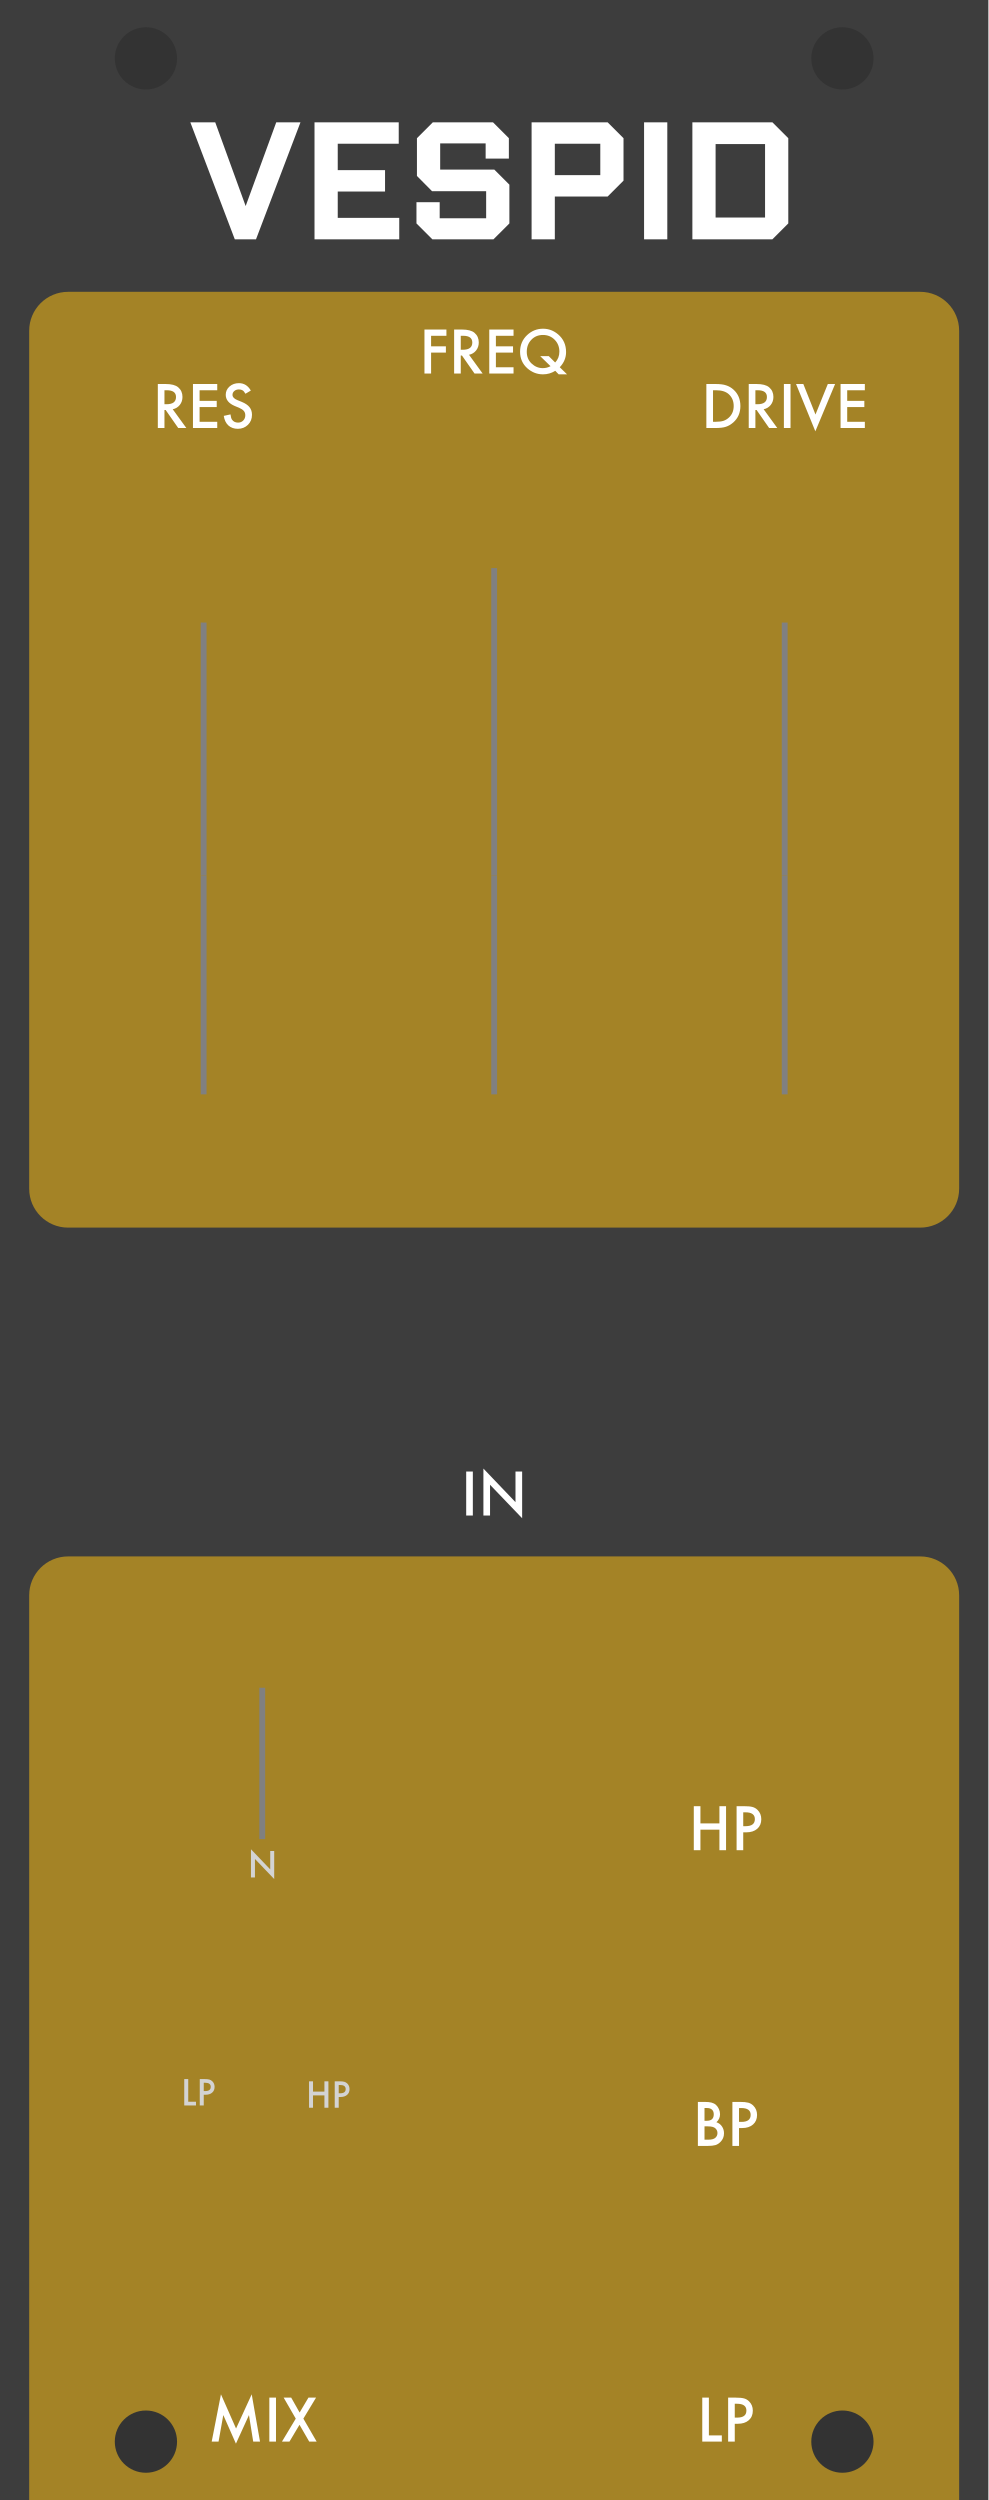
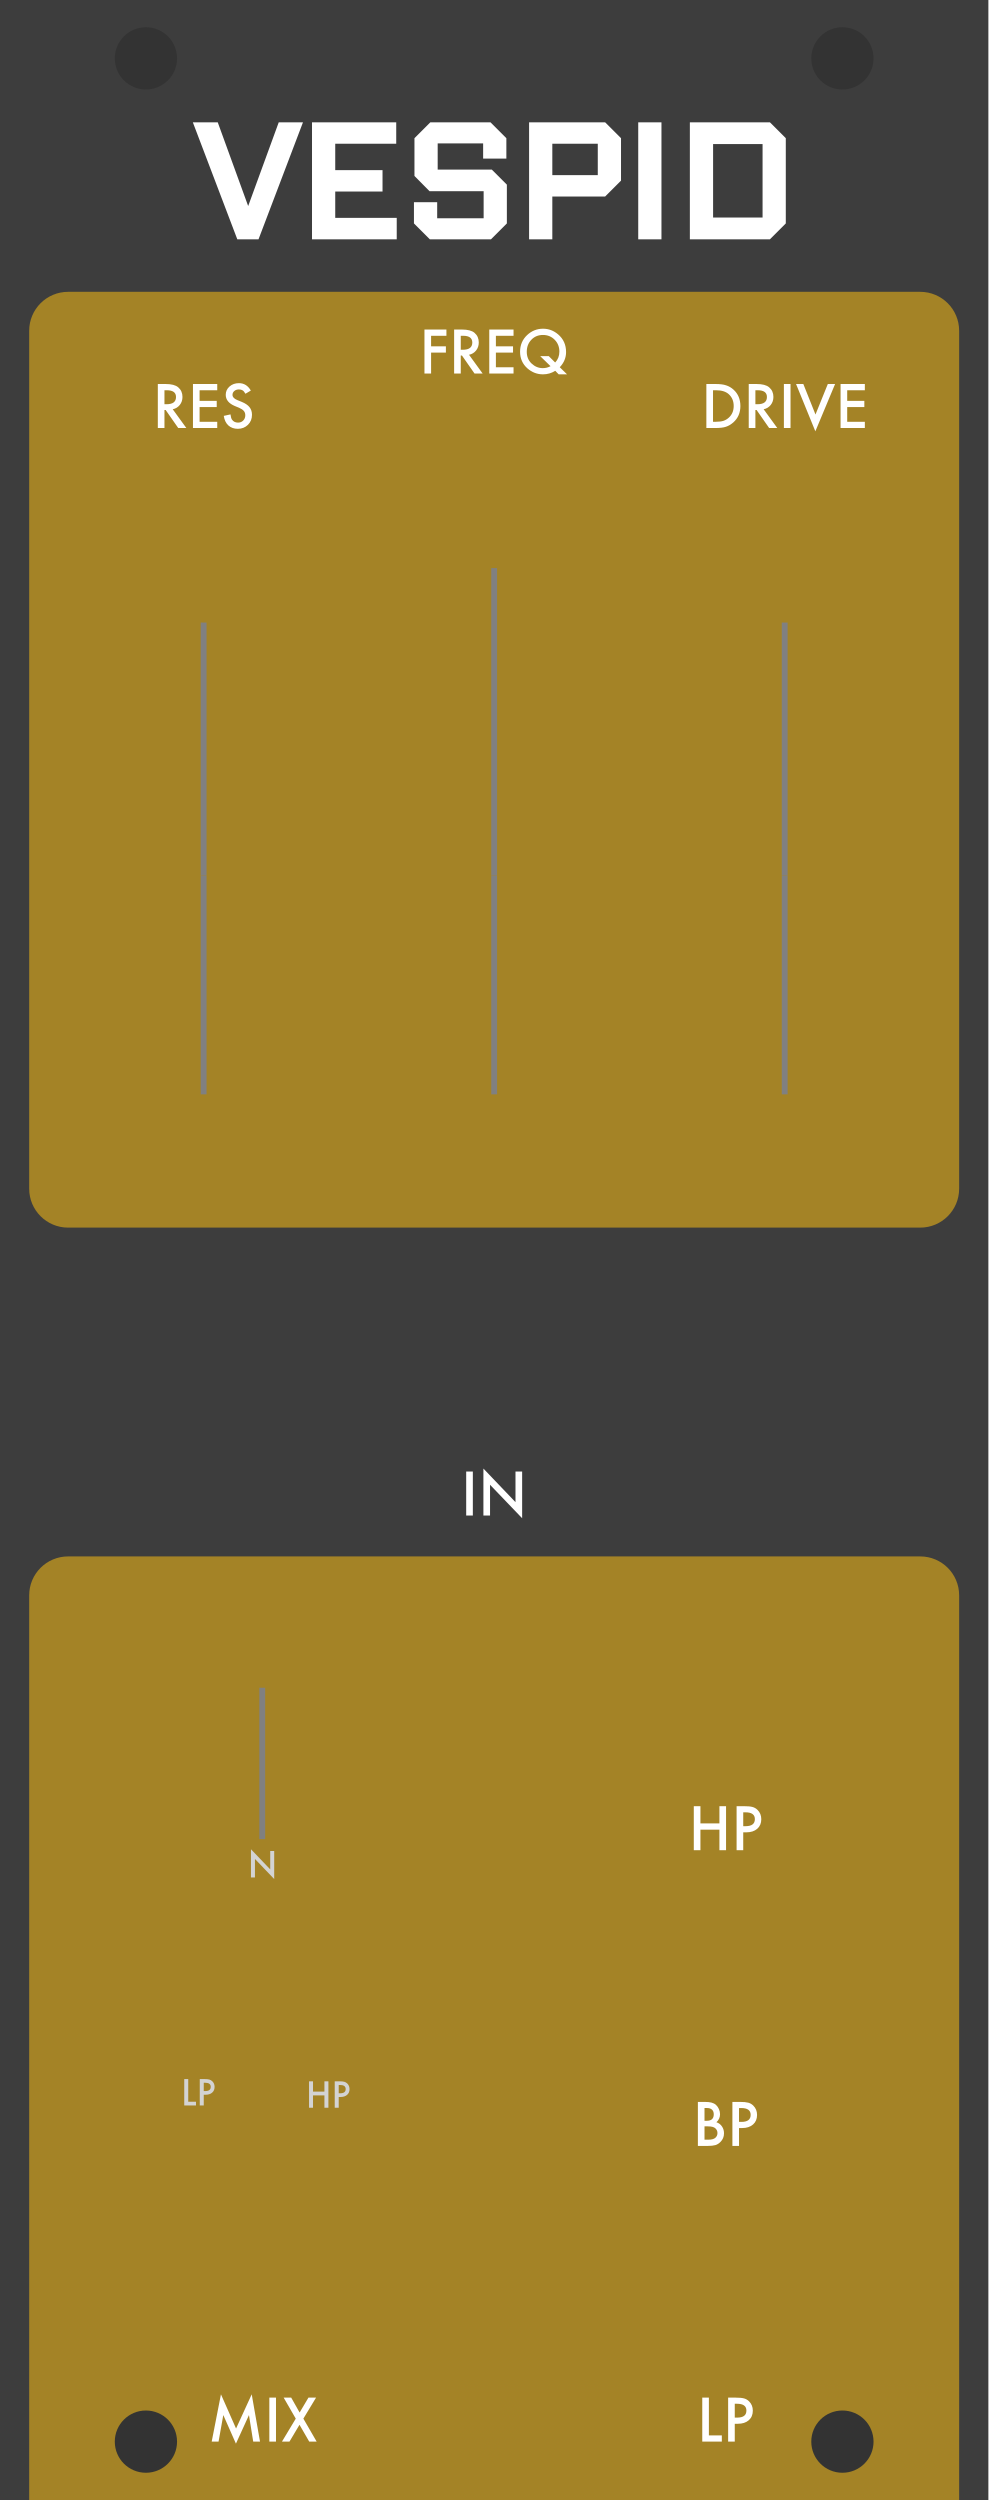
<svg xmlns="http://www.w3.org/2000/svg" version="1.1" width="50.8mm" height="128.5mm" viewBox="0 0 50.8 128.5">
  <g id="panel">
    <rect x="0" y="0" width="50.8" height="128.5" fill="#3d3d3d" />
    <rect class="zone" x="1.50" y="15.00" width="47.80" height="48.10" rx="2.00" fill="#c99c1e" fill-opacity="0.73" />
    <rect class="zone" x="1.50" y="80.00" width="47.80" height="50.50" rx="2.00" fill="#c99c1e" fill-opacity="0.73" />
    <circle cx="7.5" cy="3.0" r="1.6" fill="#333333" />
    <circle cx="43.3" cy="3.0" r="1.6" fill="#333333" />
    <circle cx="7.5" cy="125.5" r="1.6" fill="#333333" />
    <circle cx="43.3" cy="125.5" r="1.6" fill="#333333" />
    <rect x="10.317" y="32.0" width="0.3" height="13.0" fill="#808080" />
    <rect x="10.317" y="45.0" width="0.3" height="11.25" fill="#808080" />
    <rect x="25.25" y="29.2" width="0.3" height="15.8" fill="#808080" />
    <rect x="25.25" y="45.0" width="0.3" height="11.25" fill="#808080" />
    <rect x="40.183" y="32.0" width="0.3" height="13.0" fill="#808080" />
    <rect x="40.183" y="45.0" width="0.3" height="11.25" fill="#808080" />
    <rect x="13.33" y="86.75" width="0.3" height="7.78" fill="#808080" />
-     <path fill="#ffffff" d="M12.068 12.3H13.159L15.444 6.287H14.199L12.627 10.591L11.063 6.287H9.783Z M16.166 12.3H20.521V11.2H17.36V9.843H19.791V8.744H17.36V7.387H20.495V6.287H16.166Z M22.222 12.3H25.366L26.182 11.484V9.491L25.409 8.718H22.625V7.369H24.962V8.151H26.156V7.103L25.34 6.287H22.247L21.431 7.103V9.044L22.205 9.826H24.988V11.218H22.6V10.393H21.406V11.484Z M27.324 12.3H28.518V10.101H31.233L32.049 9.285V7.103L31.233 6.287H27.324ZM28.518 9.001V7.387H30.855V9.001Z M33.105 12.3H34.299V6.287H33.105Z M35.588 12.3H39.702L40.518 11.484V7.103L39.702 6.287H35.588ZM36.782 11.183V7.404H39.324V11.183Z" />
+     <path fill="#ffffff" d="M12.197 12.3H13.288L15.573 6.287H14.327L12.756 10.591L11.192 6.287H9.912Z M16.037 12.3H20.392V11.2H17.231V9.843H19.662V8.744H17.231V7.387H20.366V6.287H16.037Z M22.093 12.3H25.237L26.053 11.484V9.491L25.28 8.718H22.497V7.369H24.833V8.151H26.027V7.103L25.211 6.287H22.119L21.303 7.103V9.044L22.076 9.826H24.859V11.218H22.471V10.393H21.277V11.484Z M27.195 12.3H28.389V10.101H31.104L31.92 9.285V7.103L31.104 6.287H27.195ZM28.389 9.001V7.387H30.726V9.001Z M32.805 12.3H33.999V6.287H32.805Z M35.459 12.3H39.574L40.39 11.484V7.103L39.574 6.287H35.459ZM36.653 11.183V7.404H39.196V11.183Z" />
    <path fill="#ffffff" d="M8.878 21.036 9.578 22.0H9.161L8.515 21.074H8.453V22.0H8.112V19.738H8.512Q8.96 19.738 9.159 19.907Q9.379 20.094 9.379 20.402Q9.379 20.642 9.241 20.815Q9.104 20.988 8.878 21.036ZM8.453 20.777H8.562Q9.047 20.777 9.047 20.406Q9.047 20.059 8.575 20.059H8.453Z M11.166 20.059H10.259V20.603H11.14V20.923H10.259V21.679H11.166V22.0H9.918V19.738H11.166Z M12.893 20.075 12.616 20.239Q12.539 20.104 12.468 20.063Q12.395 20.017 12.279 20.017Q12.137 20.017 12.044 20.097Q11.95 20.176 11.95 20.296Q11.95 20.462 12.196 20.563L12.422 20.655Q12.697 20.767 12.824 20.927Q12.952 21.087 12.952 21.32Q12.952 21.632 12.744 21.836Q12.534 22.041 12.224 22.041Q11.929 22.041 11.737 21.867Q11.548 21.692 11.502 21.376L11.847 21.3Q11.871 21.499 11.929 21.575Q12.035 21.722 12.237 21.722Q12.397 21.722 12.502 21.615Q12.608 21.508 12.608 21.344Q12.608 21.278 12.589 21.223Q12.571 21.168 12.532 21.122Q12.493 21.076 12.432 21.035Q12.37 20.995 12.285 20.958L12.067 20.868Q11.603 20.671 11.603 20.293Q11.603 20.039 11.797 19.867Q11.992 19.694 12.282 19.694Q12.673 19.694 12.893 20.075Z" />
    <path fill="#ffffff" d="M22.946 17.259H22.158V17.803H22.919V18.123H22.158V19.2H21.817V16.938H22.946Z M24.108 18.236 24.808 19.2H24.391L23.745 18.274H23.683V19.2H23.342V16.938H23.742Q24.19 16.938 24.389 17.107Q24.609 17.294 24.609 17.602Q24.609 17.842 24.471 18.015Q24.334 18.188 24.108 18.236ZM23.683 17.977H23.792Q24.276 17.977 24.276 17.606Q24.276 17.259 23.805 17.259H23.683Z M26.396 17.259H25.489V17.803H26.37V18.123H25.489V18.879H26.396V19.2H25.148V16.938H26.396Z M29.146 19.241H28.716L28.539 19.059Q28.256 19.241 27.909 19.241Q27.46 19.241 27.111 18.936Q26.732 18.601 26.732 18.079Q26.732 17.568 27.09 17.227Q27.439 16.896 27.914 16.896Q28.344 16.896 28.686 17.186Q29.096 17.534 29.096 18.096Q29.096 18.535 28.772 18.876ZM28.207 18.305 28.535 18.632Q28.752 18.406 28.752 18.074Q28.752 17.709 28.51 17.463Q28.268 17.217 27.909 17.217Q27.546 17.217 27.312 17.463Q27.076 17.707 27.076 18.082Q27.076 18.449 27.319 18.681Q27.572 18.922 27.898 18.922Q28.119 18.922 28.297 18.821L27.766 18.305Z" />
    <path fill="#ffffff" d="M36.307 22.0V19.738H36.782Q37.123 19.738 37.321 19.806Q37.533 19.872 37.706 20.03Q38.056 20.349 38.056 20.869Q38.056 21.391 37.691 21.713Q37.508 21.874 37.308 21.937Q37.12 22.0 36.776 22.0ZM36.649 21.679H36.802Q37.032 21.679 37.185 21.631Q37.337 21.58 37.46 21.468Q37.712 21.238 37.712 20.869Q37.712 20.497 37.463 20.266Q37.239 20.059 36.802 20.059H36.649Z M39.252 21.036 39.952 22.0H39.534L38.888 21.074H38.827V22.0H38.485V19.738H38.885Q39.334 19.738 39.533 19.907Q39.753 20.094 39.753 20.402Q39.753 20.642 39.615 20.815Q39.477 20.988 39.252 21.036ZM38.827 20.777H38.935Q39.42 20.777 39.42 20.406Q39.42 20.059 38.948 20.059H38.827Z M40.633 19.738V22.0H40.292V19.738Z M41.291 19.738 41.916 21.306 42.55 19.738H42.924L41.909 22.17L40.917 19.738Z M44.453 20.059H43.546V20.603H44.427V20.923H43.546V21.679H44.453V22.0H43.205V19.738H44.453Z" />
    <path fill="#ffffff" d="M24.304 75.638V77.9H23.962V75.638Z M24.847 77.9V75.484L26.496 77.21V75.638H26.838V78.038L25.188 76.317V77.9Z" />
    <path fill="#ffffff" d="M36.002 93.723H36.978V92.838H37.319V95.1H36.978V94.044H36.002V95.1H35.661V92.838H36.002Z M38.202 94.182V95.1H37.861V92.838H38.248Q38.532 92.838 38.677 92.878Q38.823 92.917 38.935 93.027Q39.13 93.218 39.13 93.508Q39.13 93.818 38.922 94Q38.714 94.182 38.361 94.182ZM38.202 93.865H38.33Q38.8 93.865 38.8 93.503Q38.8 93.153 38.315 93.153H38.202Z" />
    <path fill="#ffffff" d="M35.871 110.3V108.038H36.21Q36.438 108.038 36.572 108.073Q36.709 108.109 36.802 108.192Q36.897 108.279 36.953 108.407Q37.01 108.538 37.01 108.671Q37.01 108.914 36.824 109.083Q37.004 109.144 37.108 109.298Q37.214 109.45 37.214 109.653Q37.214 109.918 37.026 110.101Q36.914 110.214 36.773 110.258Q36.619 110.3 36.388 110.3ZM36.212 109.009H36.319Q36.509 109.009 36.598 108.925Q36.687 108.841 36.687 108.677Q36.687 108.517 36.596 108.435Q36.505 108.352 36.332 108.352H36.212ZM36.212 109.979H36.423Q36.654 109.979 36.763 109.888Q36.877 109.79 36.877 109.639Q36.877 109.493 36.767 109.393Q36.66 109.295 36.385 109.295H36.212Z M37.986 109.382V110.3H37.645V108.038H38.031Q38.315 108.038 38.46 108.078Q38.607 108.117 38.718 108.227Q38.913 108.418 38.913 108.708Q38.913 109.018 38.705 109.2Q38.497 109.382 38.144 109.382ZM37.986 109.065H38.113Q38.584 109.065 38.584 108.703Q38.584 108.353 38.099 108.353H37.986Z" />
    <path fill="#ffffff" d="M10.881 125.5 11.357 123.068 12.133 124.826 12.938 123.068 13.365 125.5H13.015L12.797 124.135L12.127 125.604L11.477 124.133L11.234 125.5Z M14.186 123.238V125.5H13.844V123.238Z M15.202 124.318 14.58 123.238H14.968L15.4 124.004L15.854 123.238H16.245L15.593 124.318L16.277 125.5H15.895L15.394 124.634L14.878 125.5H14.492Z" />
    <path fill="#ffffff" d="M36.437 123.238V125.179H37.102V125.5H36.096V123.238Z M37.767 124.582V125.5H37.426V123.238H37.813Q38.097 123.238 38.242 123.278Q38.388 123.317 38.5 123.427Q38.695 123.618 38.695 123.908Q38.695 124.218 38.487 124.4Q38.279 124.582 37.925 124.582ZM37.767 124.265H37.895Q38.365 124.265 38.365 123.903Q38.365 123.553 37.88 123.553H37.767Z" />
  </g>
  <g id="values">
    <path fill="#d3d3d3" d="M9.675 106.864V108.029H10.074V108.222H9.47V106.864Z M10.473 107.67V108.222H10.268V106.864H10.5Q10.671 106.864 10.758 106.888Q10.846 106.912 10.913 106.978Q11.03 107.092 11.03 107.266Q11.03 107.452 10.905 107.561Q10.78 107.67 10.568 107.67ZM10.473 107.481H10.55Q10.832 107.481 10.832 107.264Q10.832 107.053 10.541 107.053H10.473Z" />
    <path fill="#d3d3d3" d="M12.899 96.5V95.051L13.889 96.086V95.143H14.094V96.583L13.104 95.55V96.5Z" />
    <path fill="#d3d3d3" d="M16.089 107.51H16.675V106.979H16.88V108.336H16.675V107.702H16.089V108.336H15.885V106.979H16.089Z M17.41 107.785V108.336H17.205V106.979H17.437Q17.607 106.979 17.694 107.003Q17.782 107.026 17.849 107.092Q17.966 107.207 17.966 107.381Q17.966 107.567 17.841 107.676Q17.716 107.785 17.504 107.785ZM17.41 107.595H17.486Q17.768 107.595 17.768 107.378Q17.768 107.168 17.477 107.168H17.41Z" />
  </g>
  <g id="components" style="display:none">
    <circle id="RES_PARAM#RoundBlackKnob" cx="10.467" cy="32.0" r="2" fill="#ff0000" />
    <circle id="FREQ_PARAM#RoundBigBlackKnob" cx="25.4" cy="29.2" r="2" fill="#ff0000" />
    <circle id="DRIVE_PARAM#RoundBlackKnob" cx="40.333" cy="32.0" r="2" fill="#ff0000" />
    <circle id="RES_CV_PARAM#Trimpot" cx="10.467" cy="45.0" r="2" fill="#ff0000" />
    <circle id="FREQ_CV_PARAM#Trimpot" cx="25.4" cy="45.0" r="2" fill="#ff0000" />
    <circle id="DRIVE_CV_PARAM#Trimpot" cx="40.333" cy="45.0" r="2" fill="#ff0000" />
    <circle id="RES_INPUT#PJ301MPort" cx="10.467" cy="56.25" r="2" fill="#00ff00" />
    <circle id="FREQ_INPUT#PJ301MPort" cx="25.4" cy="56.25" r="2" fill="#00ff00" />
    <circle id="DRIVE_INPUT#PJ301MPort" cx="40.333" cy="56.25" r="2" fill="#00ff00" />
    <circle id="BLEND_INPUT#PJ301MPort" cx="13.48" cy="86.75" r="2" fill="#00ff00" />
    <circle id="AUDIO_INPUT#PJ301MPort" cx="20.55" cy="69.55" r="2" fill="#00ff00" />
    <circle id="AUDIO_INPUT_R#PJ301MPort" cx="30.25" cy="69.55" r="2" fill="#00ff00" />
    <circle id="HP_OUTPUT#PJ301MPort" cx="32.45" cy="86.75" r="2" fill="#0000ff" />
    <circle id="HP_OUTPUT_R#PJ301MPort" cx="42.15" cy="86.75" r="2" fill="#0000ff" />
    <circle id="BLEND_PARAM#RoundBlackKnob" cx="13.497" cy="101.95" r="2" fill="#ff0000" />
    <circle id="BP_OUTPUT#PJ301MPort" cx="32.447" cy="101.95" r="2" fill="#0000ff" />
    <circle id="BP_OUTPUT_R#PJ301MPort" cx="42.147" cy="101.95" r="2" fill="#0000ff" />
    <circle id="MIX_OUTPUT#PJ301MPort" cx="8.65" cy="117.15" r="2" fill="#0000ff" />
    <circle id="MIX_OUTPUT_R#PJ301MPort" cx="18.35" cy="117.15" r="2" fill="#0000ff" />
    <circle id="LP_OUTPUT#PJ301MPort" cx="32.45" cy="117.15" r="2" fill="#0000ff" />
    <circle id="LP_OUTPUT_R#PJ301MPort" cx="42.15" cy="117.15" r="2" fill="#0000ff" />
  </g>
</svg>
